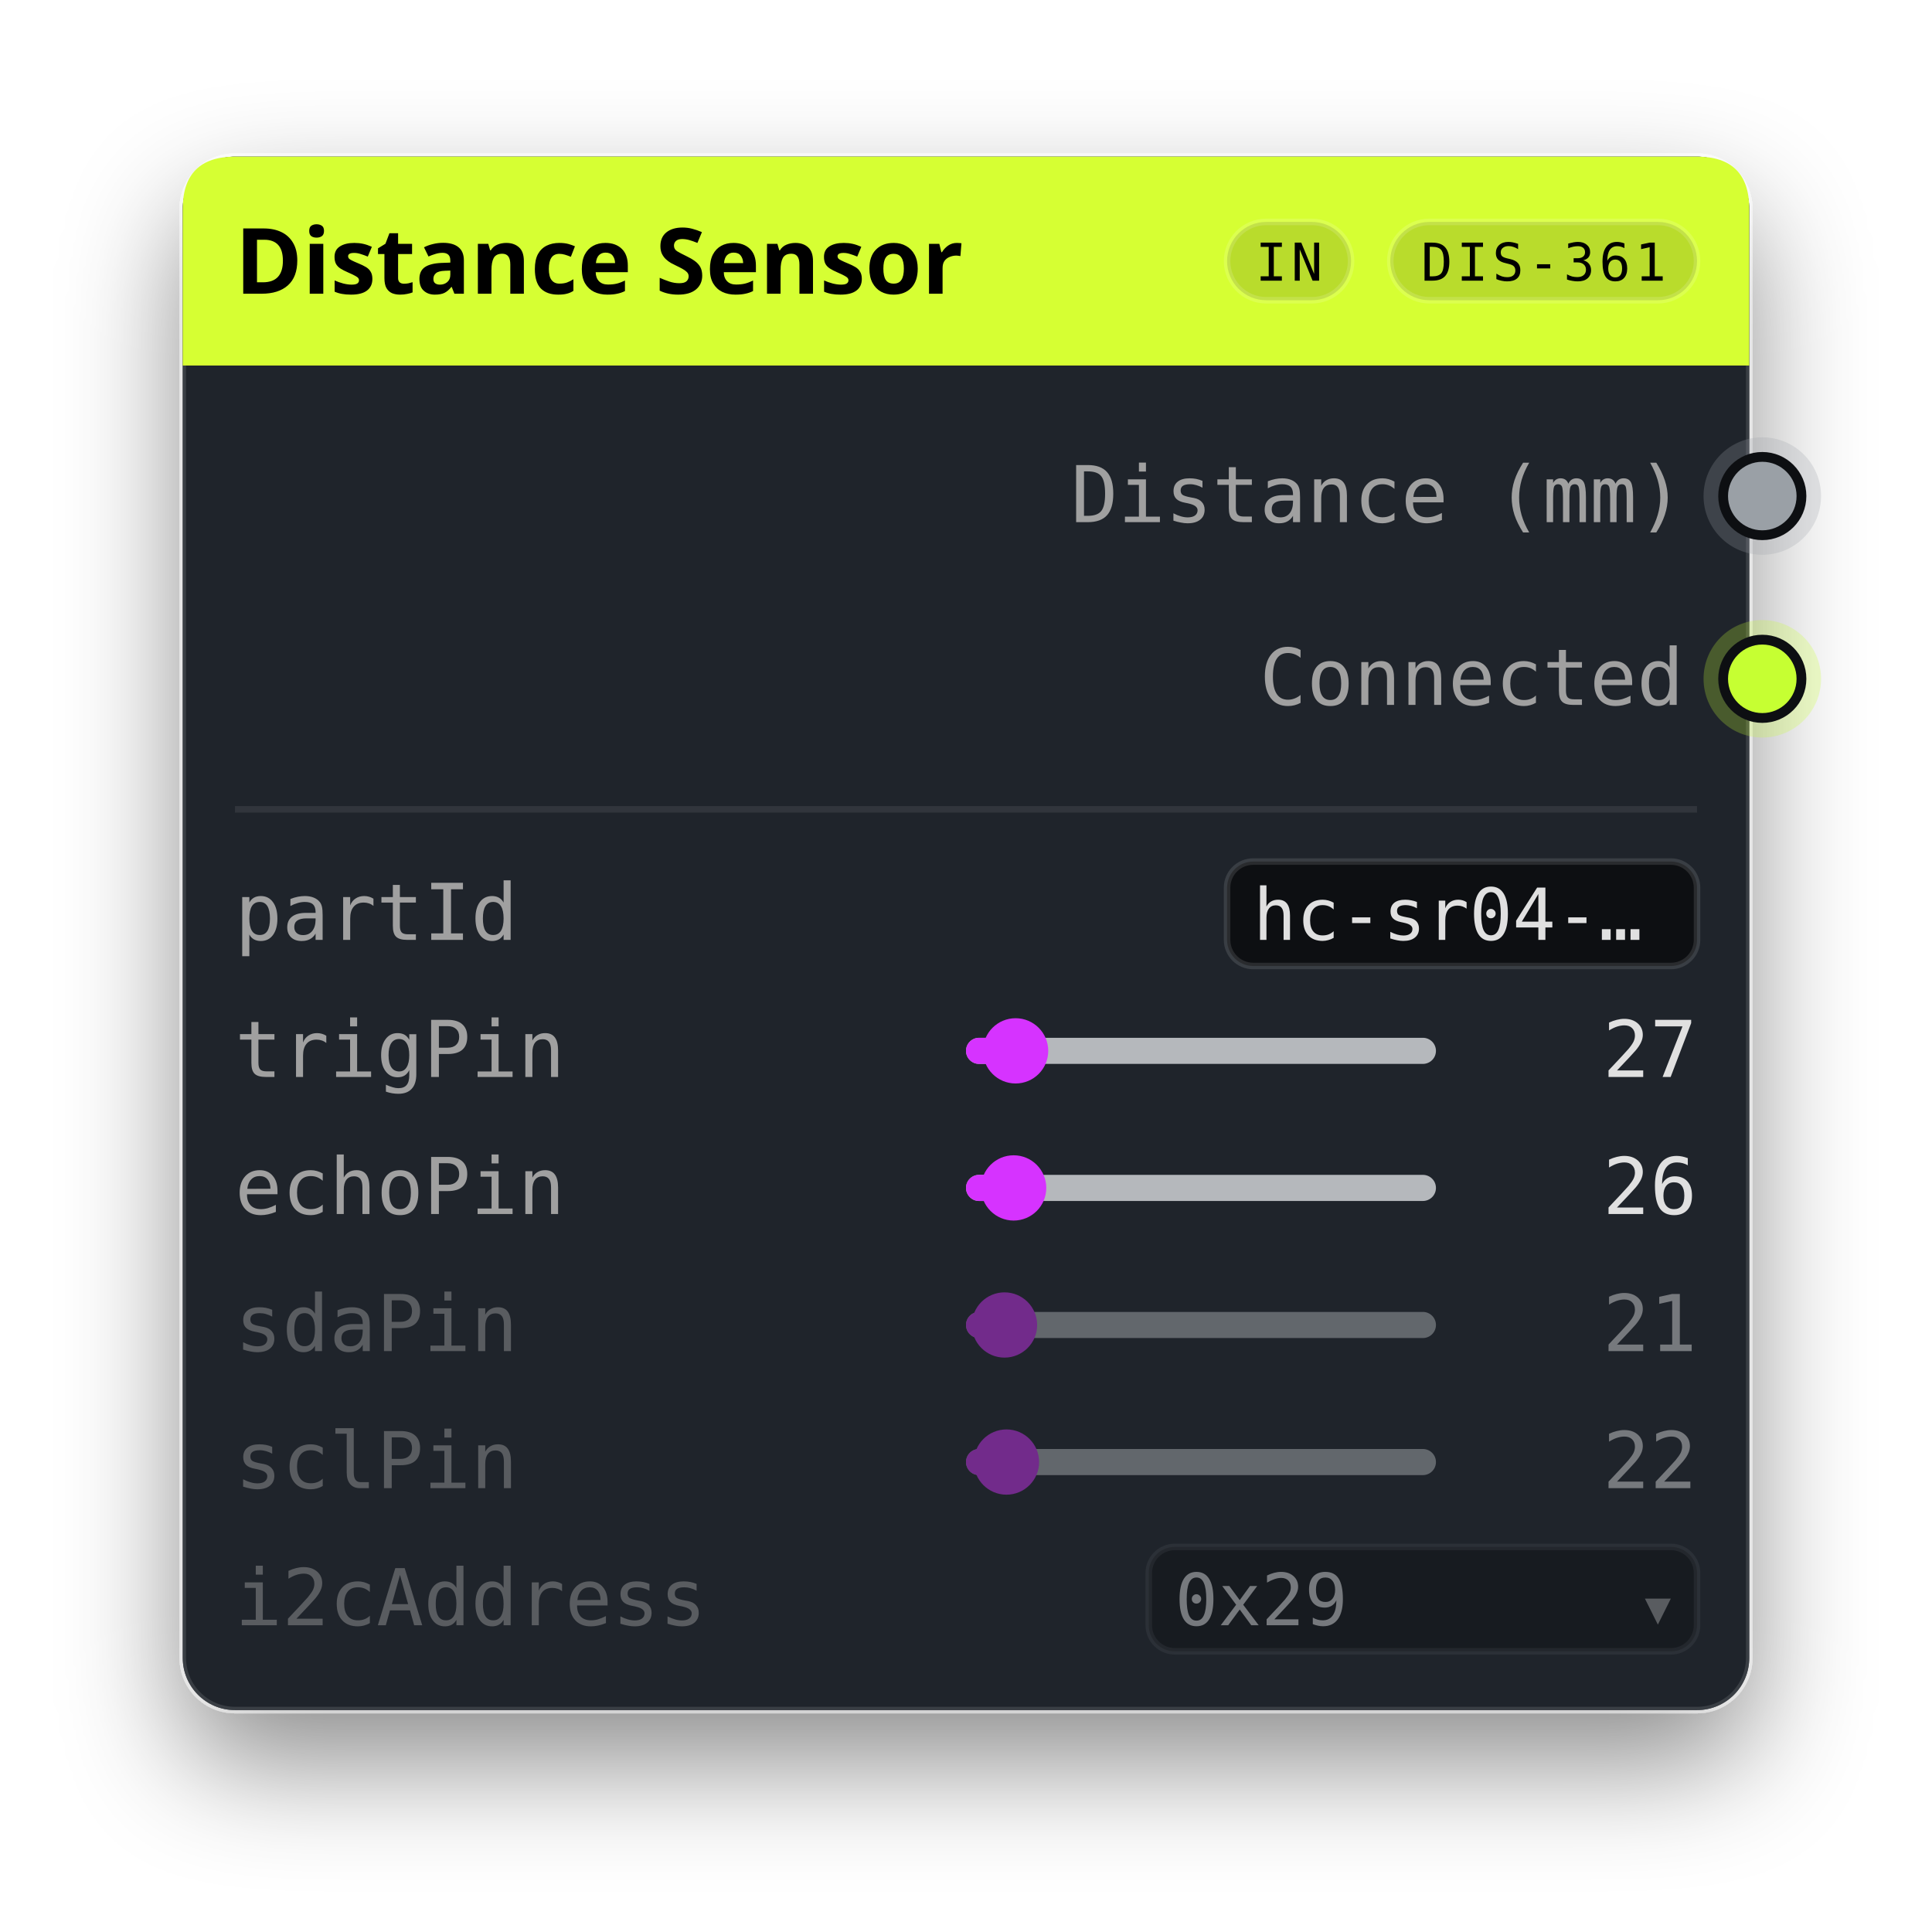
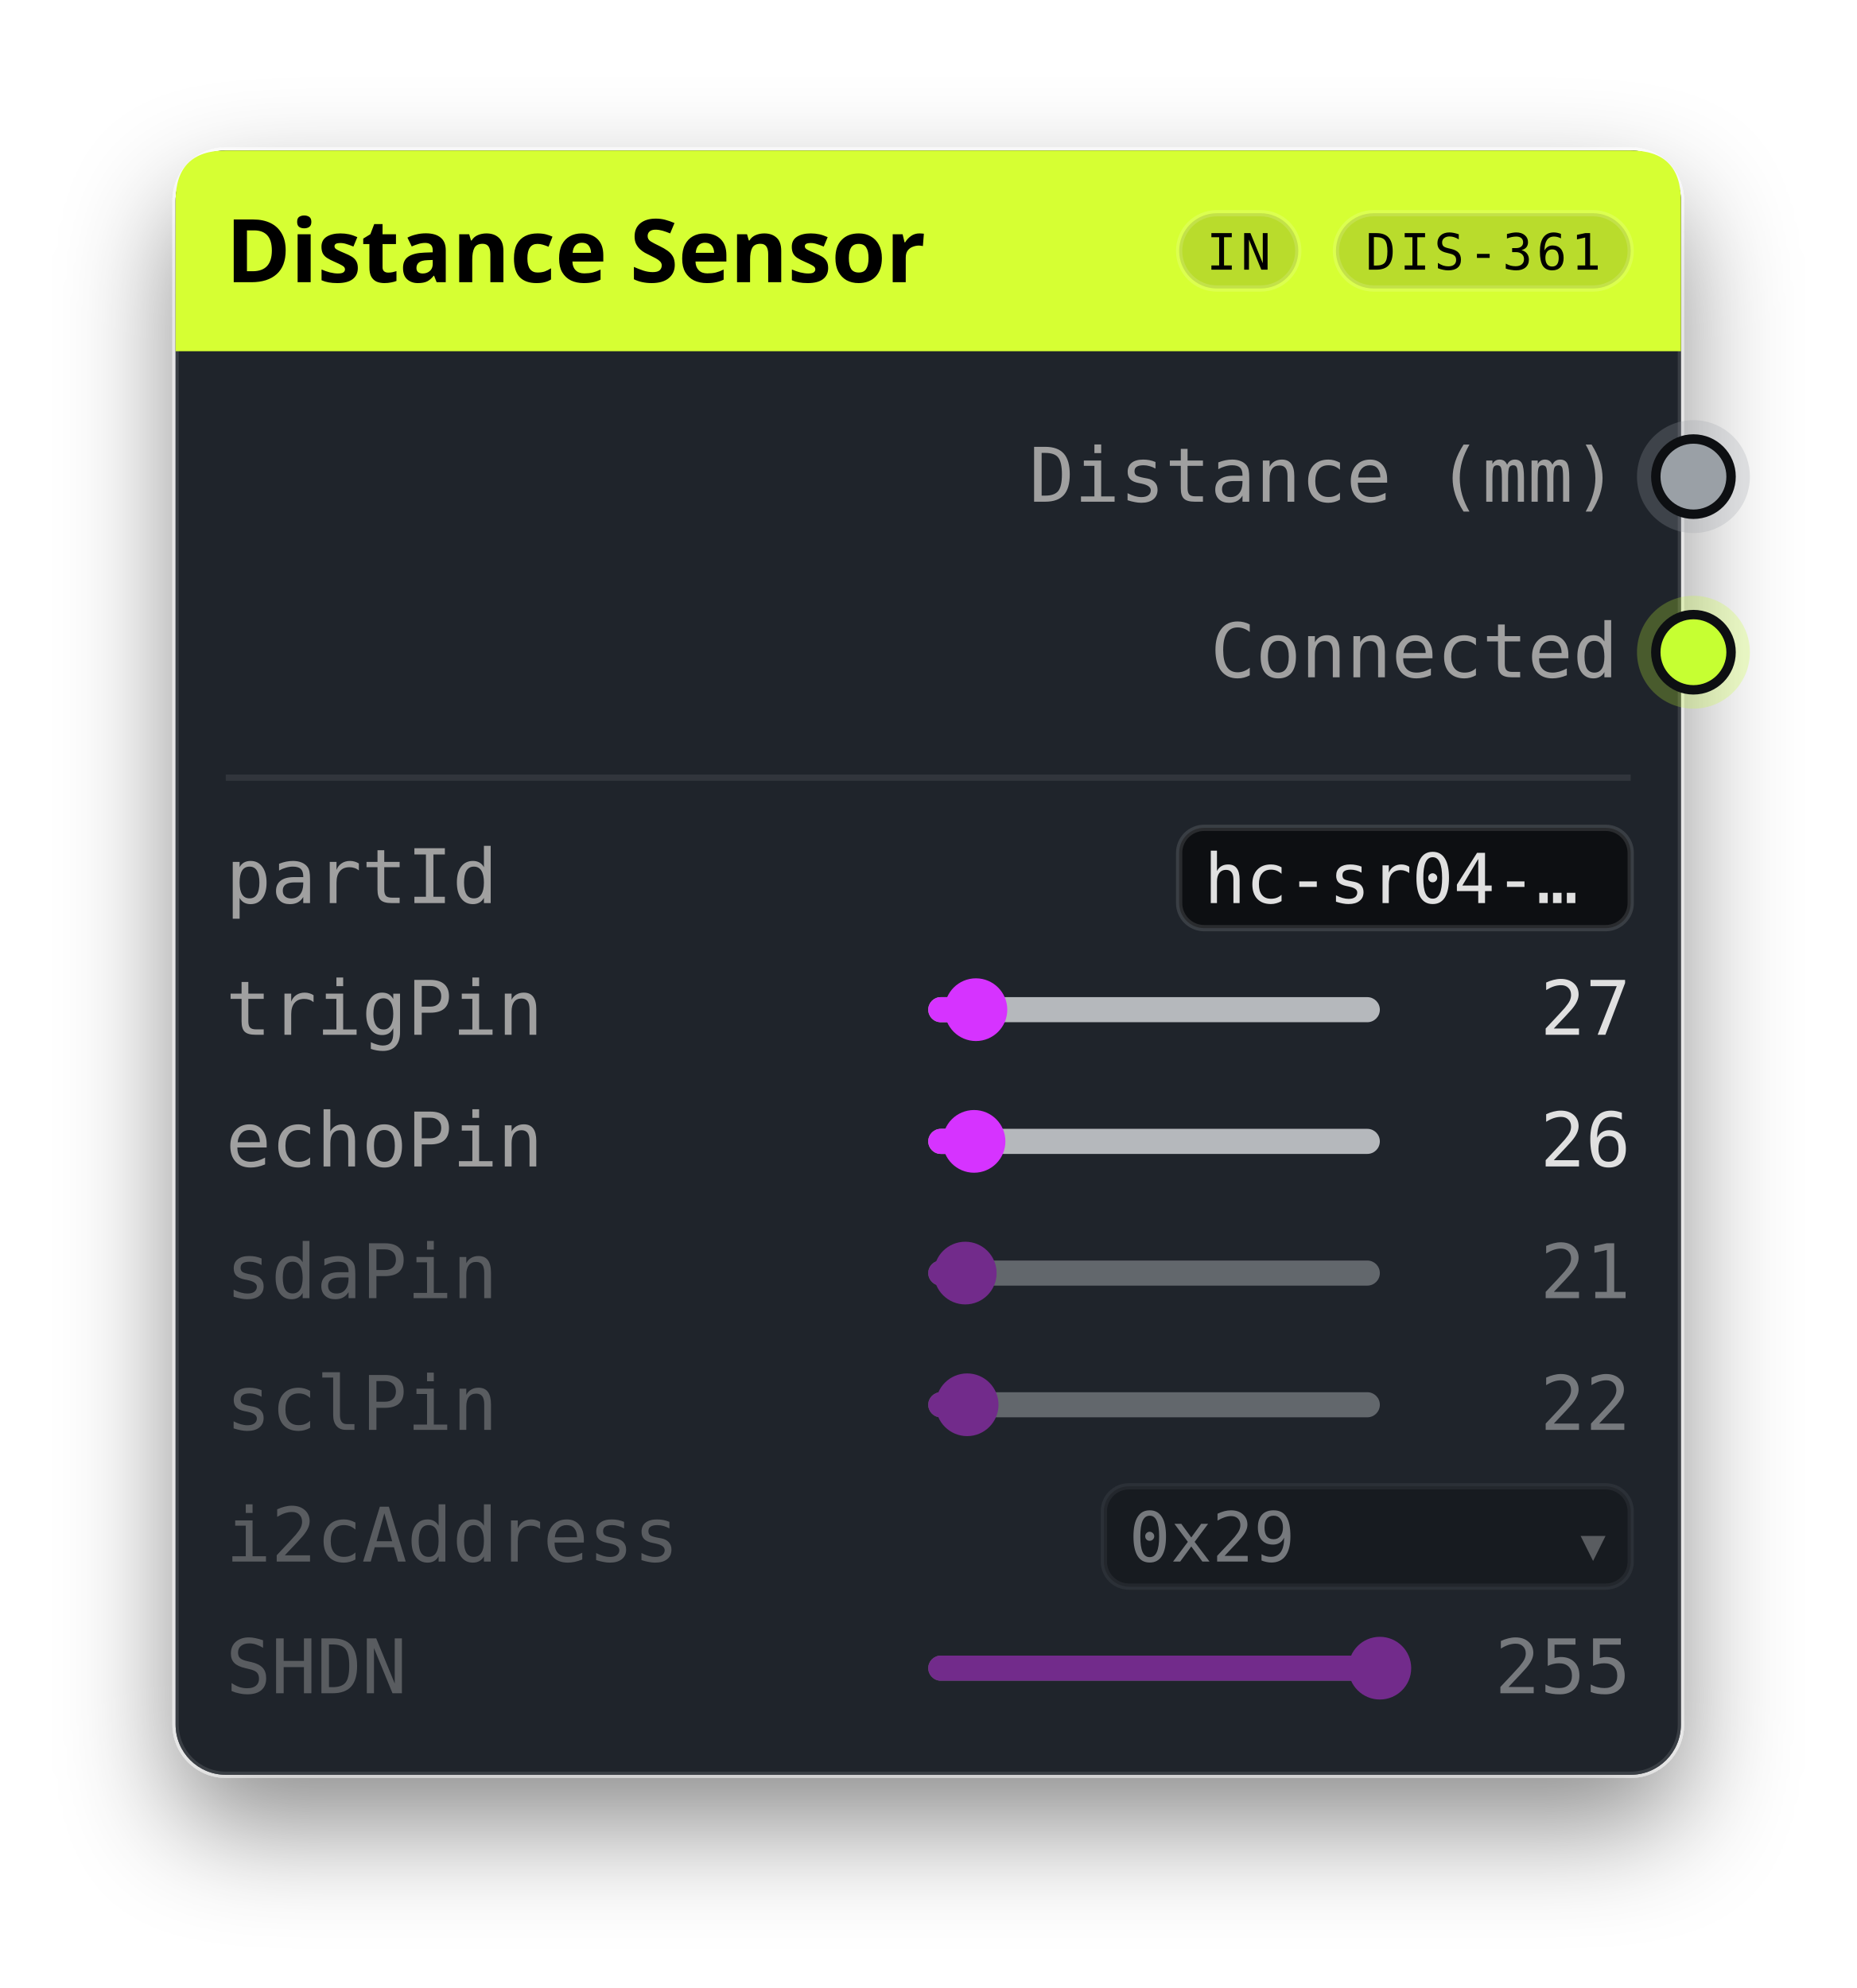
- <svg xmlns="http://www.w3.org/2000/svg" viewBox="0 0 296 296" width="296" height="296" role="img" aria-label="Distance Sensor node">
+ <svg xmlns="http://www.w3.org/2000/svg" viewBox="0 0 296 317" width="296" height="317" role="img" aria-label="Distance Sensor node">
  <defs>
    <filter id="shadow" x="-20%" y="-20%" width="140%" height="160%">
      <feDropShadow dx="0" dy="8" stdDeviation="9" flood-color="#000" flood-opacity="0.45" />
    </filter>
  </defs>
  <g transform="translate(28,24)">
-     <rect x="0" y="0" width="240" height="238" rx="8" fill="#1f242b" stroke="rgba(255,255,255,0.12)" filter="url(#shadow)" />
-     <rect x="0" y="0" width="240" height="238" rx="8" fill="#1f242b" stroke="rgba(255,255,255,0.12)" />
+     <rect x="0" y="0" width="240" height="259" rx="8" fill="#1f242b" stroke="rgba(255,255,255,0.12)" filter="url(#shadow)" />
+     <rect x="0" y="0" width="240" height="259" rx="8" fill="#1f242b" stroke="rgba(255,255,255,0.12)" />
    <path d="M0,32 L0,8 Q0,0 8,0 L232,0 Q240,0 240,8 L240,32 Z" fill="#d6ff33" />
    <text x="8" y="21" font-family="'Audiowide','Trebuchet MS','Arial Black',sans-serif" font-size="14" font-weight="600" fill="#000">Distance Sensor</text>
    <rect x="160" y="10" width="19" height="12" rx="6" fill="rgba(0,0,0,0.14)" stroke="rgba(255,255,255,0.14)" />
    <text x="169.5" y="19" text-anchor="middle" font-family="'JetBrains Mono','Cascadia Mono','Consolas',monospace" font-size="8" letter-spacing="0.08em" fill="#000">IN</text>
    <rect x="185" y="10" width="47" height="12" rx="6" fill="rgba(0,0,0,0.14)" stroke="rgba(255,255,255,0.14)" />
    <text x="208.5" y="19" text-anchor="middle" font-family="'JetBrains Mono','Cascadia Mono','Consolas',monospace" font-size="8" letter-spacing="0.08em" fill="#000">DIS-361</text>
    <circle cx="242" cy="52" r="9" fill="#9aa0a6" opacity="0.25" />
    <circle cx="242" cy="52" r="6" fill="#9aa0a6" stroke="#0d0f12" stroke-width="1.5" />
    <text x="230" y="56" text-anchor="end" font-family="'JetBrains Mono','Cascadia Mono','Consolas',monospace" font-size="12" fill="#a0a0a0">Distance (mm)</text>
    <circle cx="242" cy="80" r="9" fill="#c6ff32" opacity="0.25" />
    <circle cx="242" cy="80" r="6" fill="#c6ff32" stroke="#0d0f12" stroke-width="1.5" />
    <text x="230" y="84" text-anchor="end" font-family="'JetBrains Mono','Cascadia Mono','Consolas',monospace" font-size="12" fill="#a0a0a0">Connected</text>
    <line x1="8" y1="100" x2="232" y2="100" stroke="rgba(255,255,255,0.08)" />
    <text x="8" y="120" font-family="'JetBrains Mono','Cascadia Mono','Consolas',monospace" font-size="12" fill="#a0a0a0">partId</text>
    <g>
      <rect x="160" y="108" width="72" height="16" rx="4" fill="#0d0f12" stroke="rgba(255,255,255,0.12)" />
      <text x="164" y="120" font-family="'JetBrains Mono','Cascadia Mono','Consolas',monospace" font-size="11" fill="#e0e0e0">hc-sr04-…</text>
    </g>
    <text x="8" y="141" font-family="'JetBrains Mono','Cascadia Mono','Consolas',monospace" font-size="12" fill="#a0a0a0">trigPin</text>
    <g>
      <rect x="120" y="135" width="72" height="4" rx="2" fill="#cfd2d6" opacity="0.85" />
      <rect x="120" y="135" width="7.6" height="4" rx="2" fill="#d633ff" />
      <circle cx="127.6" cy="137" r="5" fill="#d633ff" />
      <text x="232" y="141" text-anchor="end" font-family="'JetBrains Mono','Cascadia Mono','Consolas',monospace" font-size="12" fill="#e0e0e0">27</text>
    </g>
    <text x="8" y="162" font-family="'JetBrains Mono','Cascadia Mono','Consolas',monospace" font-size="12" fill="#a0a0a0">echoPin</text>
    <g>
      <rect x="120" y="156" width="72" height="4" rx="2" fill="#cfd2d6" opacity="0.85" />
      <rect x="120" y="156" width="7.3" height="4" rx="2" fill="#d633ff" />
      <circle cx="127.3" cy="158" r="5" fill="#d633ff" />
      <text x="232" y="162" text-anchor="end" font-family="'JetBrains Mono','Cascadia Mono','Consolas',monospace" font-size="12" fill="#e0e0e0">26</text>
    </g>
    <text x="8" y="183" font-family="'JetBrains Mono','Cascadia Mono','Consolas',monospace" font-size="12" fill="#a0a0a0" opacity="0.45">sdaPin</text>
    <g opacity="0.45">
      <rect x="120" y="177" width="72" height="4" rx="2" fill="#cfd2d6" opacity="0.85" />
      <rect x="120" y="177" width="5.9" height="4" rx="2" fill="#d633ff" />
      <circle cx="125.9" cy="179" r="5" fill="#d633ff" />
      <text x="232" y="183" text-anchor="end" font-family="'JetBrains Mono','Cascadia Mono','Consolas',monospace" font-size="12" fill="#e0e0e0">21</text>
    </g>
    <text x="8" y="204" font-family="'JetBrains Mono','Cascadia Mono','Consolas',monospace" font-size="12" fill="#a0a0a0" opacity="0.45">sclPin</text>
    <g opacity="0.45">
      <rect x="120" y="198" width="72" height="4" rx="2" fill="#cfd2d6" opacity="0.85" />
      <rect x="120" y="198" width="6.2" height="4" rx="2" fill="#d633ff" />
      <circle cx="126.2" cy="200" r="5" fill="#d633ff" />
      <text x="232" y="204" text-anchor="end" font-family="'JetBrains Mono','Cascadia Mono','Consolas',monospace" font-size="12" fill="#e0e0e0">22</text>
    </g>
    <text x="8" y="225" font-family="'JetBrains Mono','Cascadia Mono','Consolas',monospace" font-size="12" fill="#a0a0a0" opacity="0.45">i2cAddress</text>
    <g opacity="0.45">
      <rect x="148" y="213" width="84" height="16" rx="4" fill="#0d0f12" stroke="rgba(255,255,255,0.12)" />
      <text x="152" y="225" font-family="'JetBrains Mono','Cascadia Mono','Consolas',monospace" font-size="11" fill="#e0e0e0">0x29</text>
      <text x="228" y="225" text-anchor="end" font-size="8" fill="#a0a0a0">▾</text>
    </g>
+     <text x="8" y="246" font-family="'JetBrains Mono','Cascadia Mono','Consolas',monospace" font-size="12" fill="#a0a0a0" opacity="0.45">SHDN</text>
+     <g opacity="0.45">
+       <rect x="120" y="240" width="72" height="4" rx="2" fill="#cfd2d6" opacity="0.85" />
+       <rect x="120" y="240" width="72.0" height="4" rx="2" fill="#d633ff" />
+       <circle cx="192.0" cy="242" r="5" fill="#d633ff" />
+       <text x="232" y="246" text-anchor="end" font-family="'JetBrains Mono','Cascadia Mono','Consolas',monospace" font-size="12" fill="#e0e0e0">255</text>
+     </g>
  </g>
</svg>
